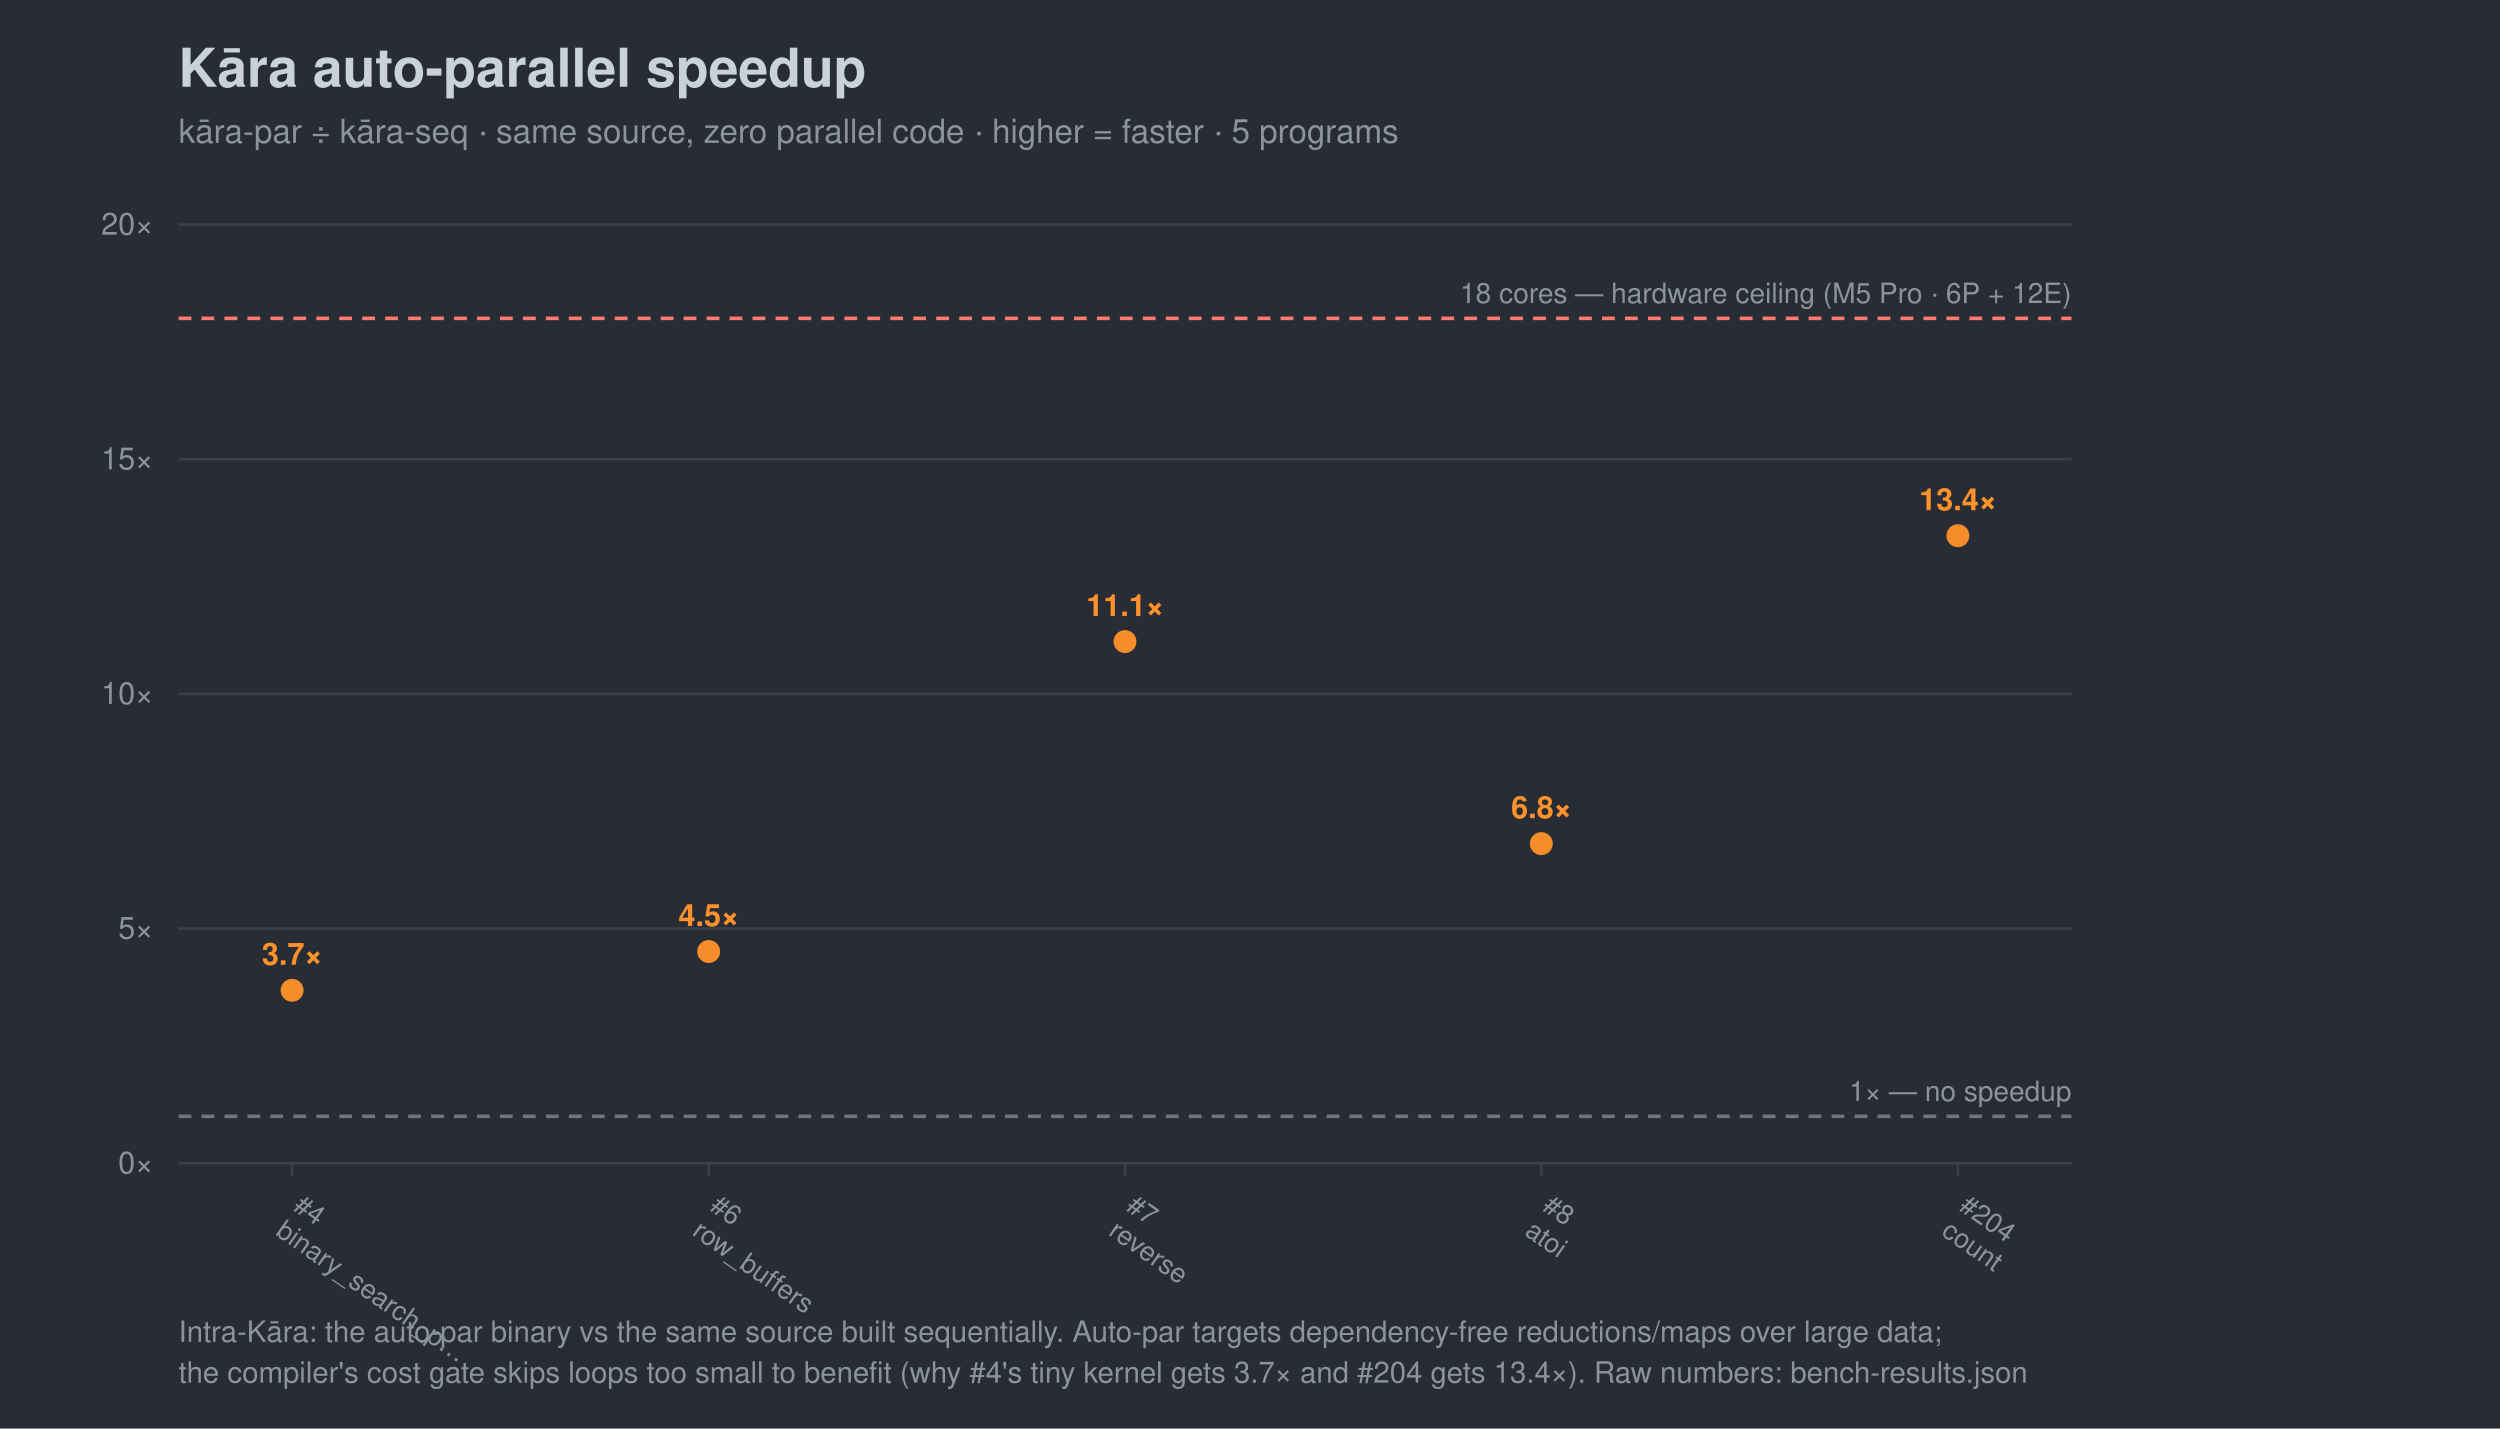
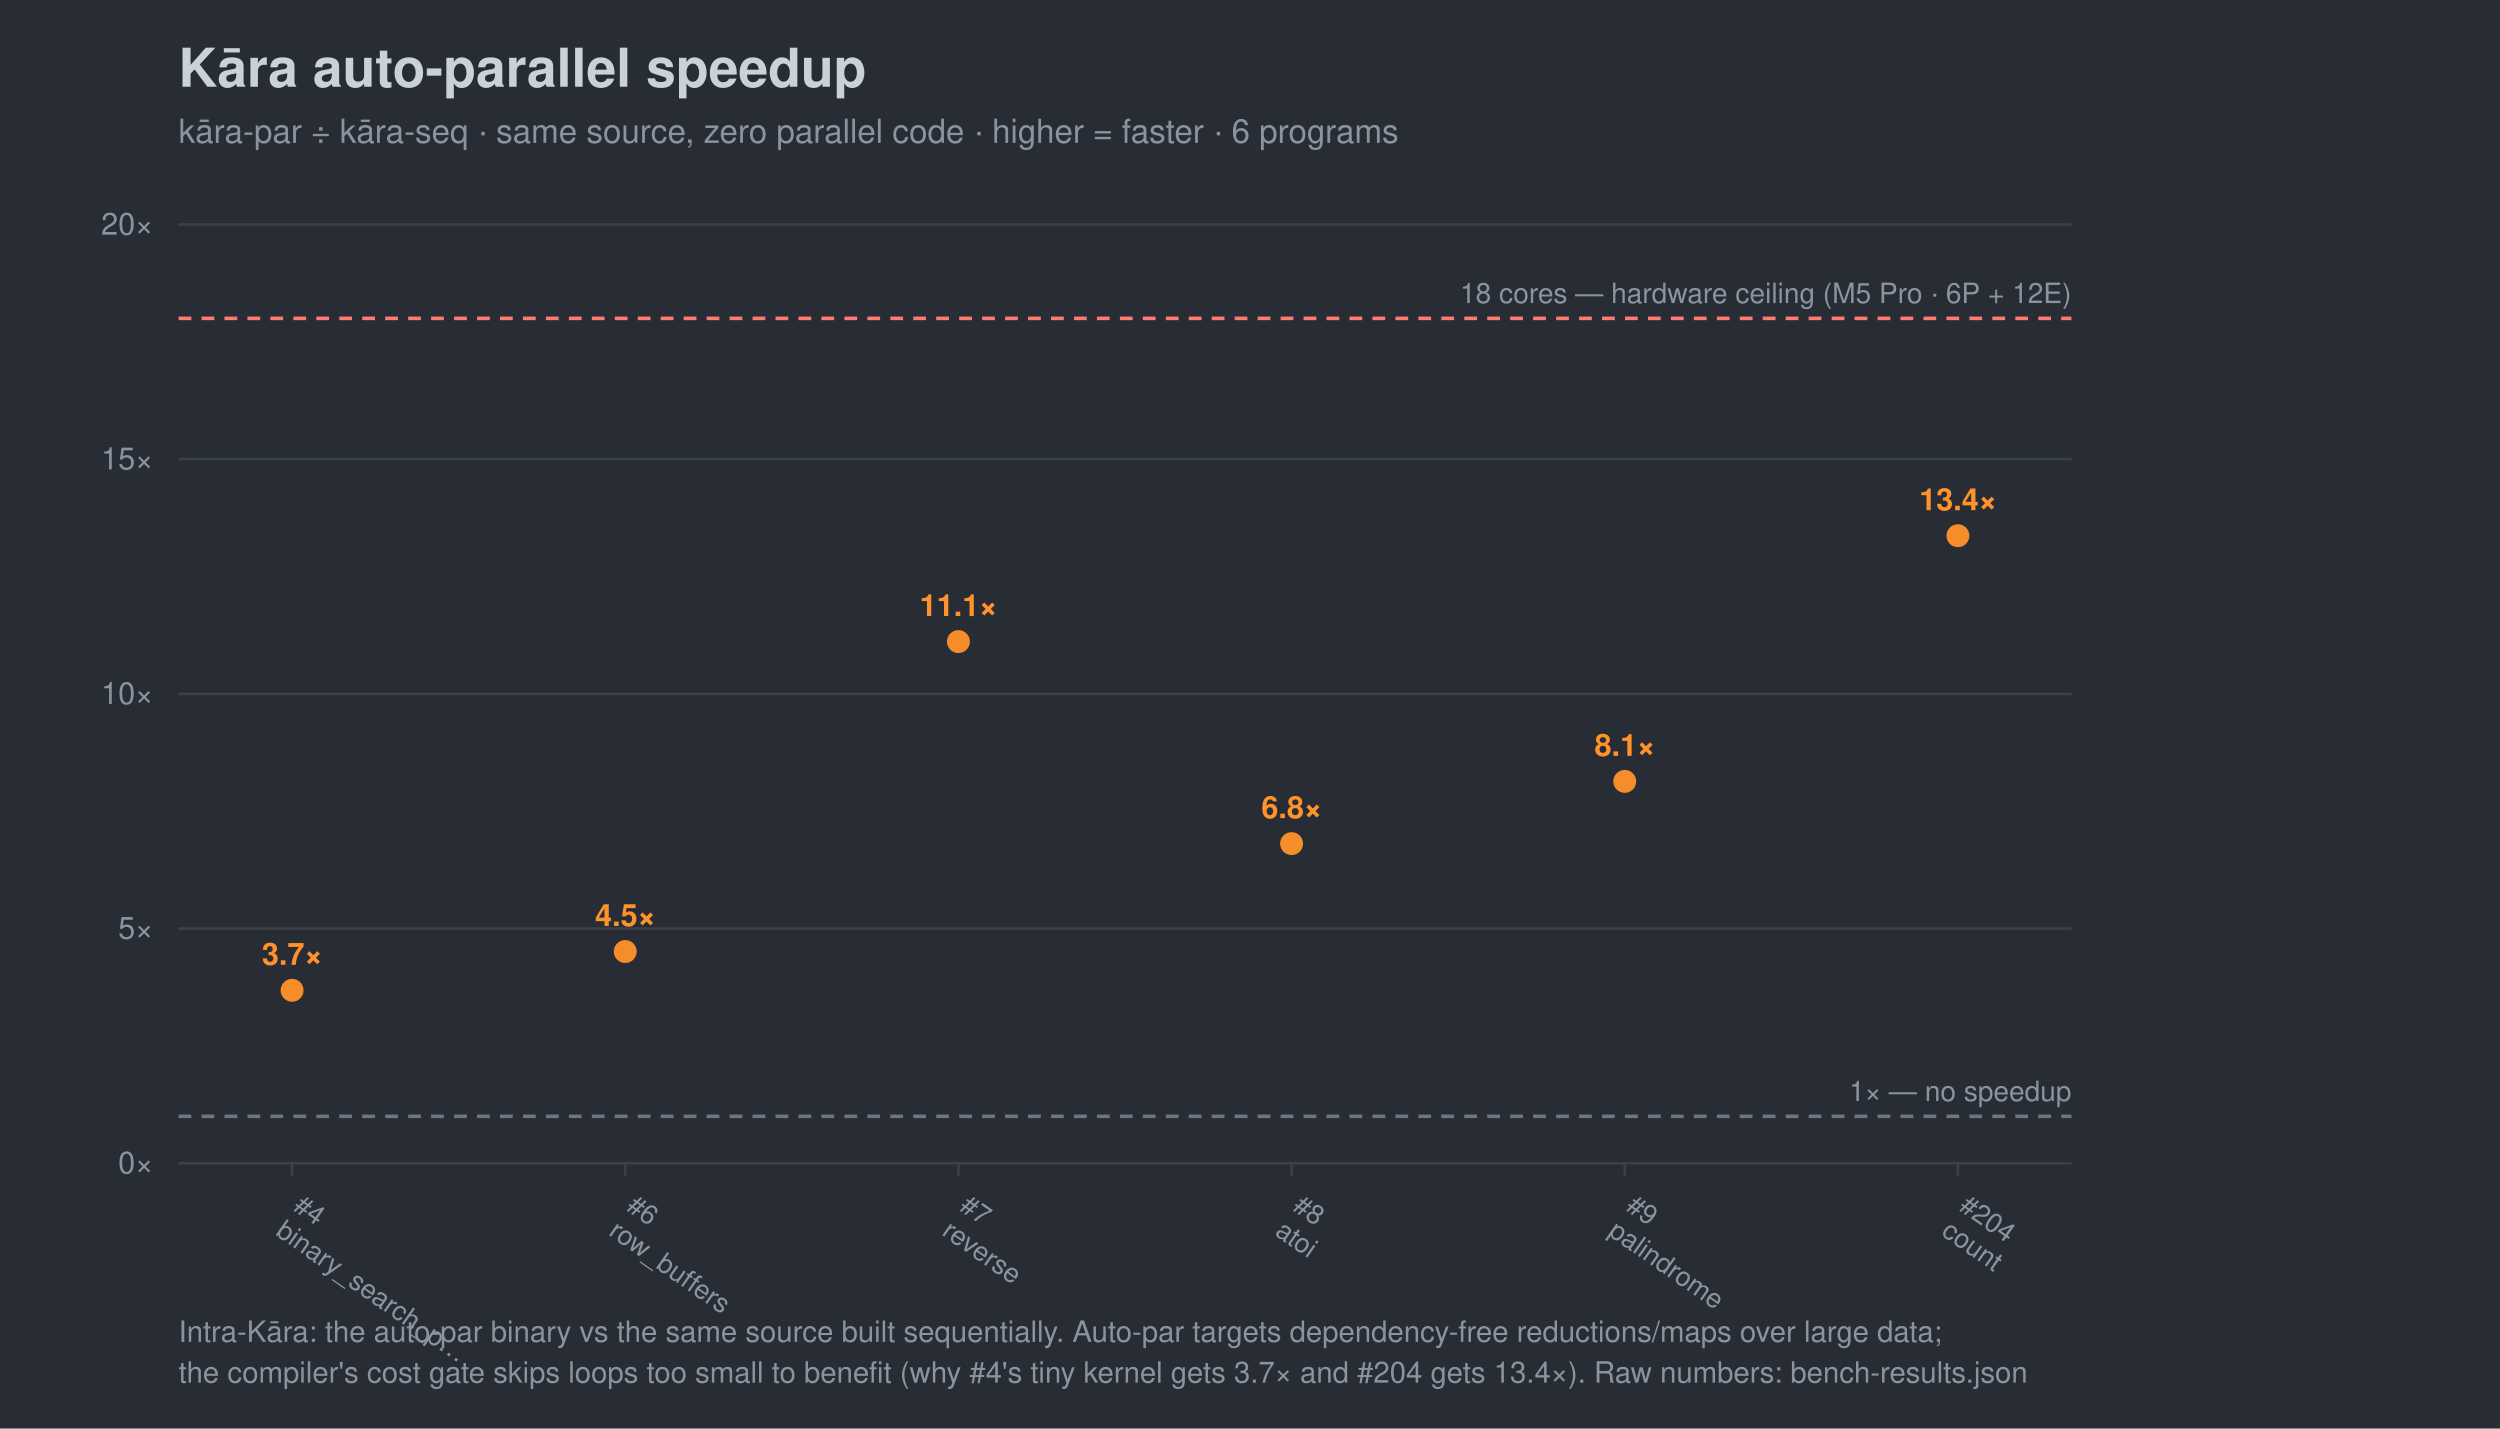
<svg xmlns="http://www.w3.org/2000/svg" width="980" height="560" viewBox="0 0 980 560" font-family="-apple-system,Segoe UI,Helvetica,Arial,sans-serif">
  <rect width="980" height="560" fill="#282c34" />
  <text x="70" y="34" font-size="21" font-weight="700" fill="#c9d1d9">Kāra auto-parallel speedup</text>
-   <text x="70" y="56" font-size="13" fill="#8b949e">kāra-par ÷ kāra-seq · same source, zero parallel code · higher = faster · 5 programs</text>
+   <text x="70" y="56" font-size="13" fill="#8b949e">kāra-par ÷ kāra-seq · same source, zero parallel code · higher = faster · 6 programs</text>
  <line x1="70" y1="456.0" x2="812" y2="456.0" stroke="#3b414b" />
  <text x="60" y="460.0" font-size="12" text-anchor="end" fill="#8b949e">0×</text>
  <line x1="70" y1="364.0" x2="812" y2="364.0" stroke="#3b414b" />
  <text x="60" y="368.0" font-size="12" text-anchor="end" fill="#8b949e">5×</text>
  <line x1="70" y1="272.0" x2="812" y2="272.0" stroke="#3b414b" />
  <text x="60" y="276.0" font-size="12" text-anchor="end" fill="#8b949e">10×</text>
  <line x1="70" y1="180.0" x2="812" y2="180.0" stroke="#3b414b" />
  <text x="60" y="184.0" font-size="12" text-anchor="end" fill="#8b949e">15×</text>
  <line x1="70" y1="88.0" x2="812" y2="88.0" stroke="#3b414b" />
  <text x="60" y="92.0" font-size="12" text-anchor="end" fill="#8b949e">20×</text>
  <line x1="70" y1="437.6" x2="812" y2="437.6" stroke="#6e7681" stroke-width="1.4" stroke-dasharray="5 4" />
  <text x="812" y="431.6" font-size="11" text-anchor="end" fill="#8b949e">1× — no speedup</text>
  <line x1="70" y1="124.8" x2="812" y2="124.8" stroke="#ff7b72" stroke-width="1.4" stroke-dasharray="5 4" />
  <text x="812" y="118.8" font-size="11" text-anchor="end" fill="#8b949e">18 cores — hardware ceiling (M5 Pro · 6P + 12E)</text>
  <line x1="114.5" y1="456" x2="114.5" y2="461" stroke="#3b414b" />
  <g transform="translate(114.5,474) rotate(35)">
    <text x="0" y="0" font-size="10.5" fill="#8b949e">#4</text>
    <text x="0" y="12" font-size="10.5" fill="#8b949e">binary_search_p…</text>
  </g>
-   <line x1="277.8" y1="456" x2="277.8" y2="461" stroke="#3b414b" />
-   <g transform="translate(277.8,474) rotate(35)">
+   <line x1="245.1" y1="456" x2="245.1" y2="461" stroke="#3b414b" />
+   <g transform="translate(245.1,474) rotate(35)">
    <text x="0" y="0" font-size="10.5" fill="#8b949e">#6</text>
    <text x="0" y="12" font-size="10.5" fill="#8b949e">row_buffers</text>
  </g>
-   <line x1="441.0" y1="456" x2="441.0" y2="461" stroke="#3b414b" />
-   <g transform="translate(441.0,474) rotate(35)">
+   <line x1="375.7" y1="456" x2="375.7" y2="461" stroke="#3b414b" />
+   <g transform="translate(375.7,474) rotate(35)">
    <text x="0" y="0" font-size="10.5" fill="#8b949e">#7</text>
    <text x="0" y="12" font-size="10.5" fill="#8b949e">reverse</text>
  </g>
-   <line x1="604.2" y1="456" x2="604.2" y2="461" stroke="#3b414b" />
-   <g transform="translate(604.2,474) rotate(35)">
+   <line x1="506.3" y1="456" x2="506.3" y2="461" stroke="#3b414b" />
+   <g transform="translate(506.3,474) rotate(35)">
    <text x="0" y="0" font-size="10.5" fill="#8b949e">#8</text>
    <text x="0" y="12" font-size="10.5" fill="#8b949e">atoi</text>
+   </g>
+   <line x1="636.9" y1="456" x2="636.9" y2="461" stroke="#3b414b" />
+   <g transform="translate(636.9,474) rotate(35)">
+     <text x="0" y="0" font-size="10.5" fill="#8b949e">#9</text>
+     <text x="0" y="12" font-size="10.5" fill="#8b949e">palindrome</text>
  </g>
  <line x1="767.5" y1="456" x2="767.5" y2="461" stroke="#3b414b" />
  <g transform="translate(767.5,474) rotate(35)">
    <text x="0" y="0" font-size="10.5" fill="#8b949e">#204</text>
    <text x="0" y="12" font-size="10.5" fill="#8b949e">count</text>
  </g>
  <circle cx="114.5" cy="388.2" r="4.5" fill="#ff922b" opacity="0.95" />
  <text x="114.5" y="378.2" font-size="12" text-anchor="middle" fill="#ff922b" font-weight="700">3.7×</text>
-   <circle cx="277.8" cy="373.0" r="4.5" fill="#ff922b" opacity="0.95" />
-   <text x="277.8" y="363.0" font-size="12" text-anchor="middle" fill="#ff922b" font-weight="700">4.5×</text>
-   <circle cx="441.0" cy="251.5" r="4.5" fill="#ff922b" opacity="0.95" />
-   <text x="441.0" y="241.5" font-size="12" text-anchor="middle" fill="#ff922b" font-weight="700">11.1×</text>
-   <circle cx="604.2" cy="330.7" r="4.5" fill="#ff922b" opacity="0.95" />
-   <text x="604.2" y="320.7" font-size="12" text-anchor="middle" fill="#ff922b" font-weight="700">6.8×</text>
+   <circle cx="245.1" cy="373.0" r="4.5" fill="#ff922b" opacity="0.95" />
+   <text x="245.1" y="363.0" font-size="12" text-anchor="middle" fill="#ff922b" font-weight="700">4.5×</text>
+   <circle cx="375.7" cy="251.5" r="4.5" fill="#ff922b" opacity="0.95" />
+   <text x="375.7" y="241.5" font-size="12" text-anchor="middle" fill="#ff922b" font-weight="700">11.1×</text>
+   <circle cx="506.3" cy="330.7" r="4.5" fill="#ff922b" opacity="0.95" />
+   <text x="506.3" y="320.7" font-size="12" text-anchor="middle" fill="#ff922b" font-weight="700">6.8×</text>
+   <circle cx="636.9" cy="306.3" r="4.5" fill="#ff922b" opacity="0.95" />
+   <text x="636.9" y="296.3" font-size="12" text-anchor="middle" fill="#ff922b" font-weight="700">8.1×</text>
  <circle cx="767.5" cy="210.0" r="4.5" fill="#ff922b" opacity="0.95" />
  <text x="767.5" y="200.0" font-size="12" text-anchor="middle" fill="#ff922b" font-weight="700">13.4×</text>
  <text x="70" y="526" font-size="11.5" fill="#8b949e">Intra-Kāra: the auto-par binary vs the same source built sequentially. Auto-par targets dependency-free reductions/maps over large data;</text>
  <text x="70" y="542" font-size="11.5" fill="#8b949e">the compiler's cost gate skips loops too small to benefit (why #4's tiny kernel gets 3.7× and #204 gets 13.4×). Raw numbers: bench-results.json</text>
</svg>
